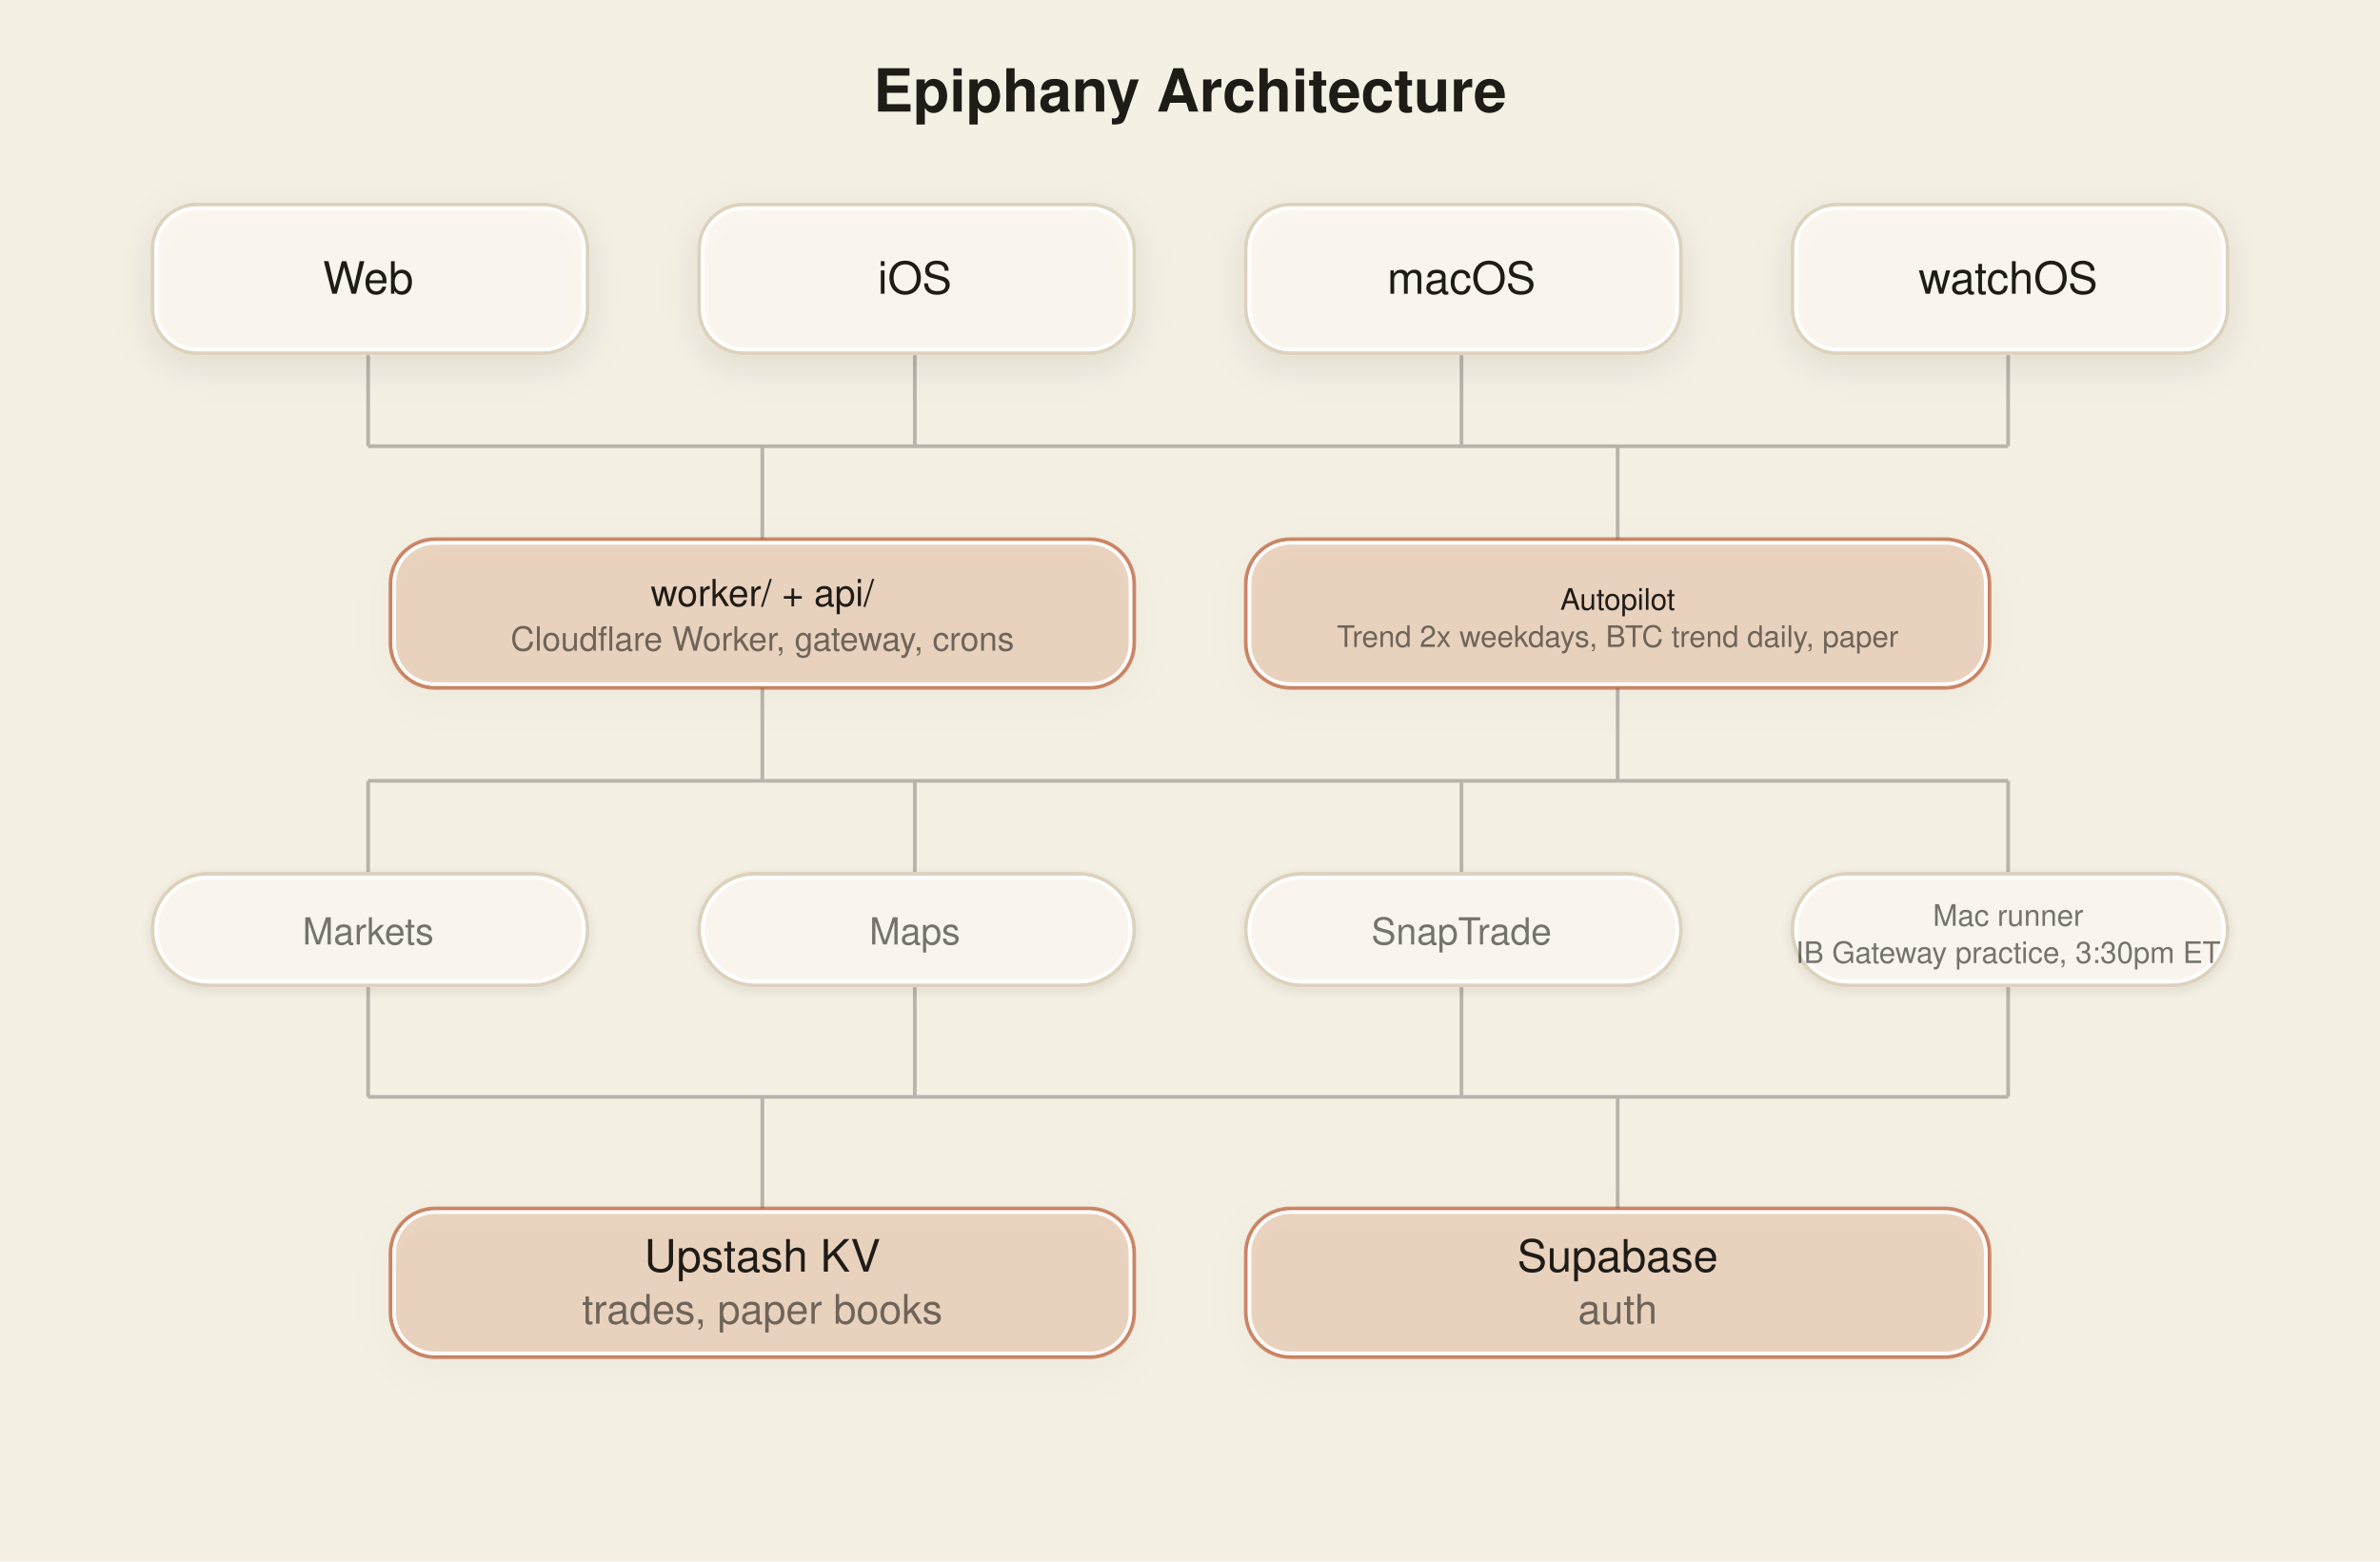
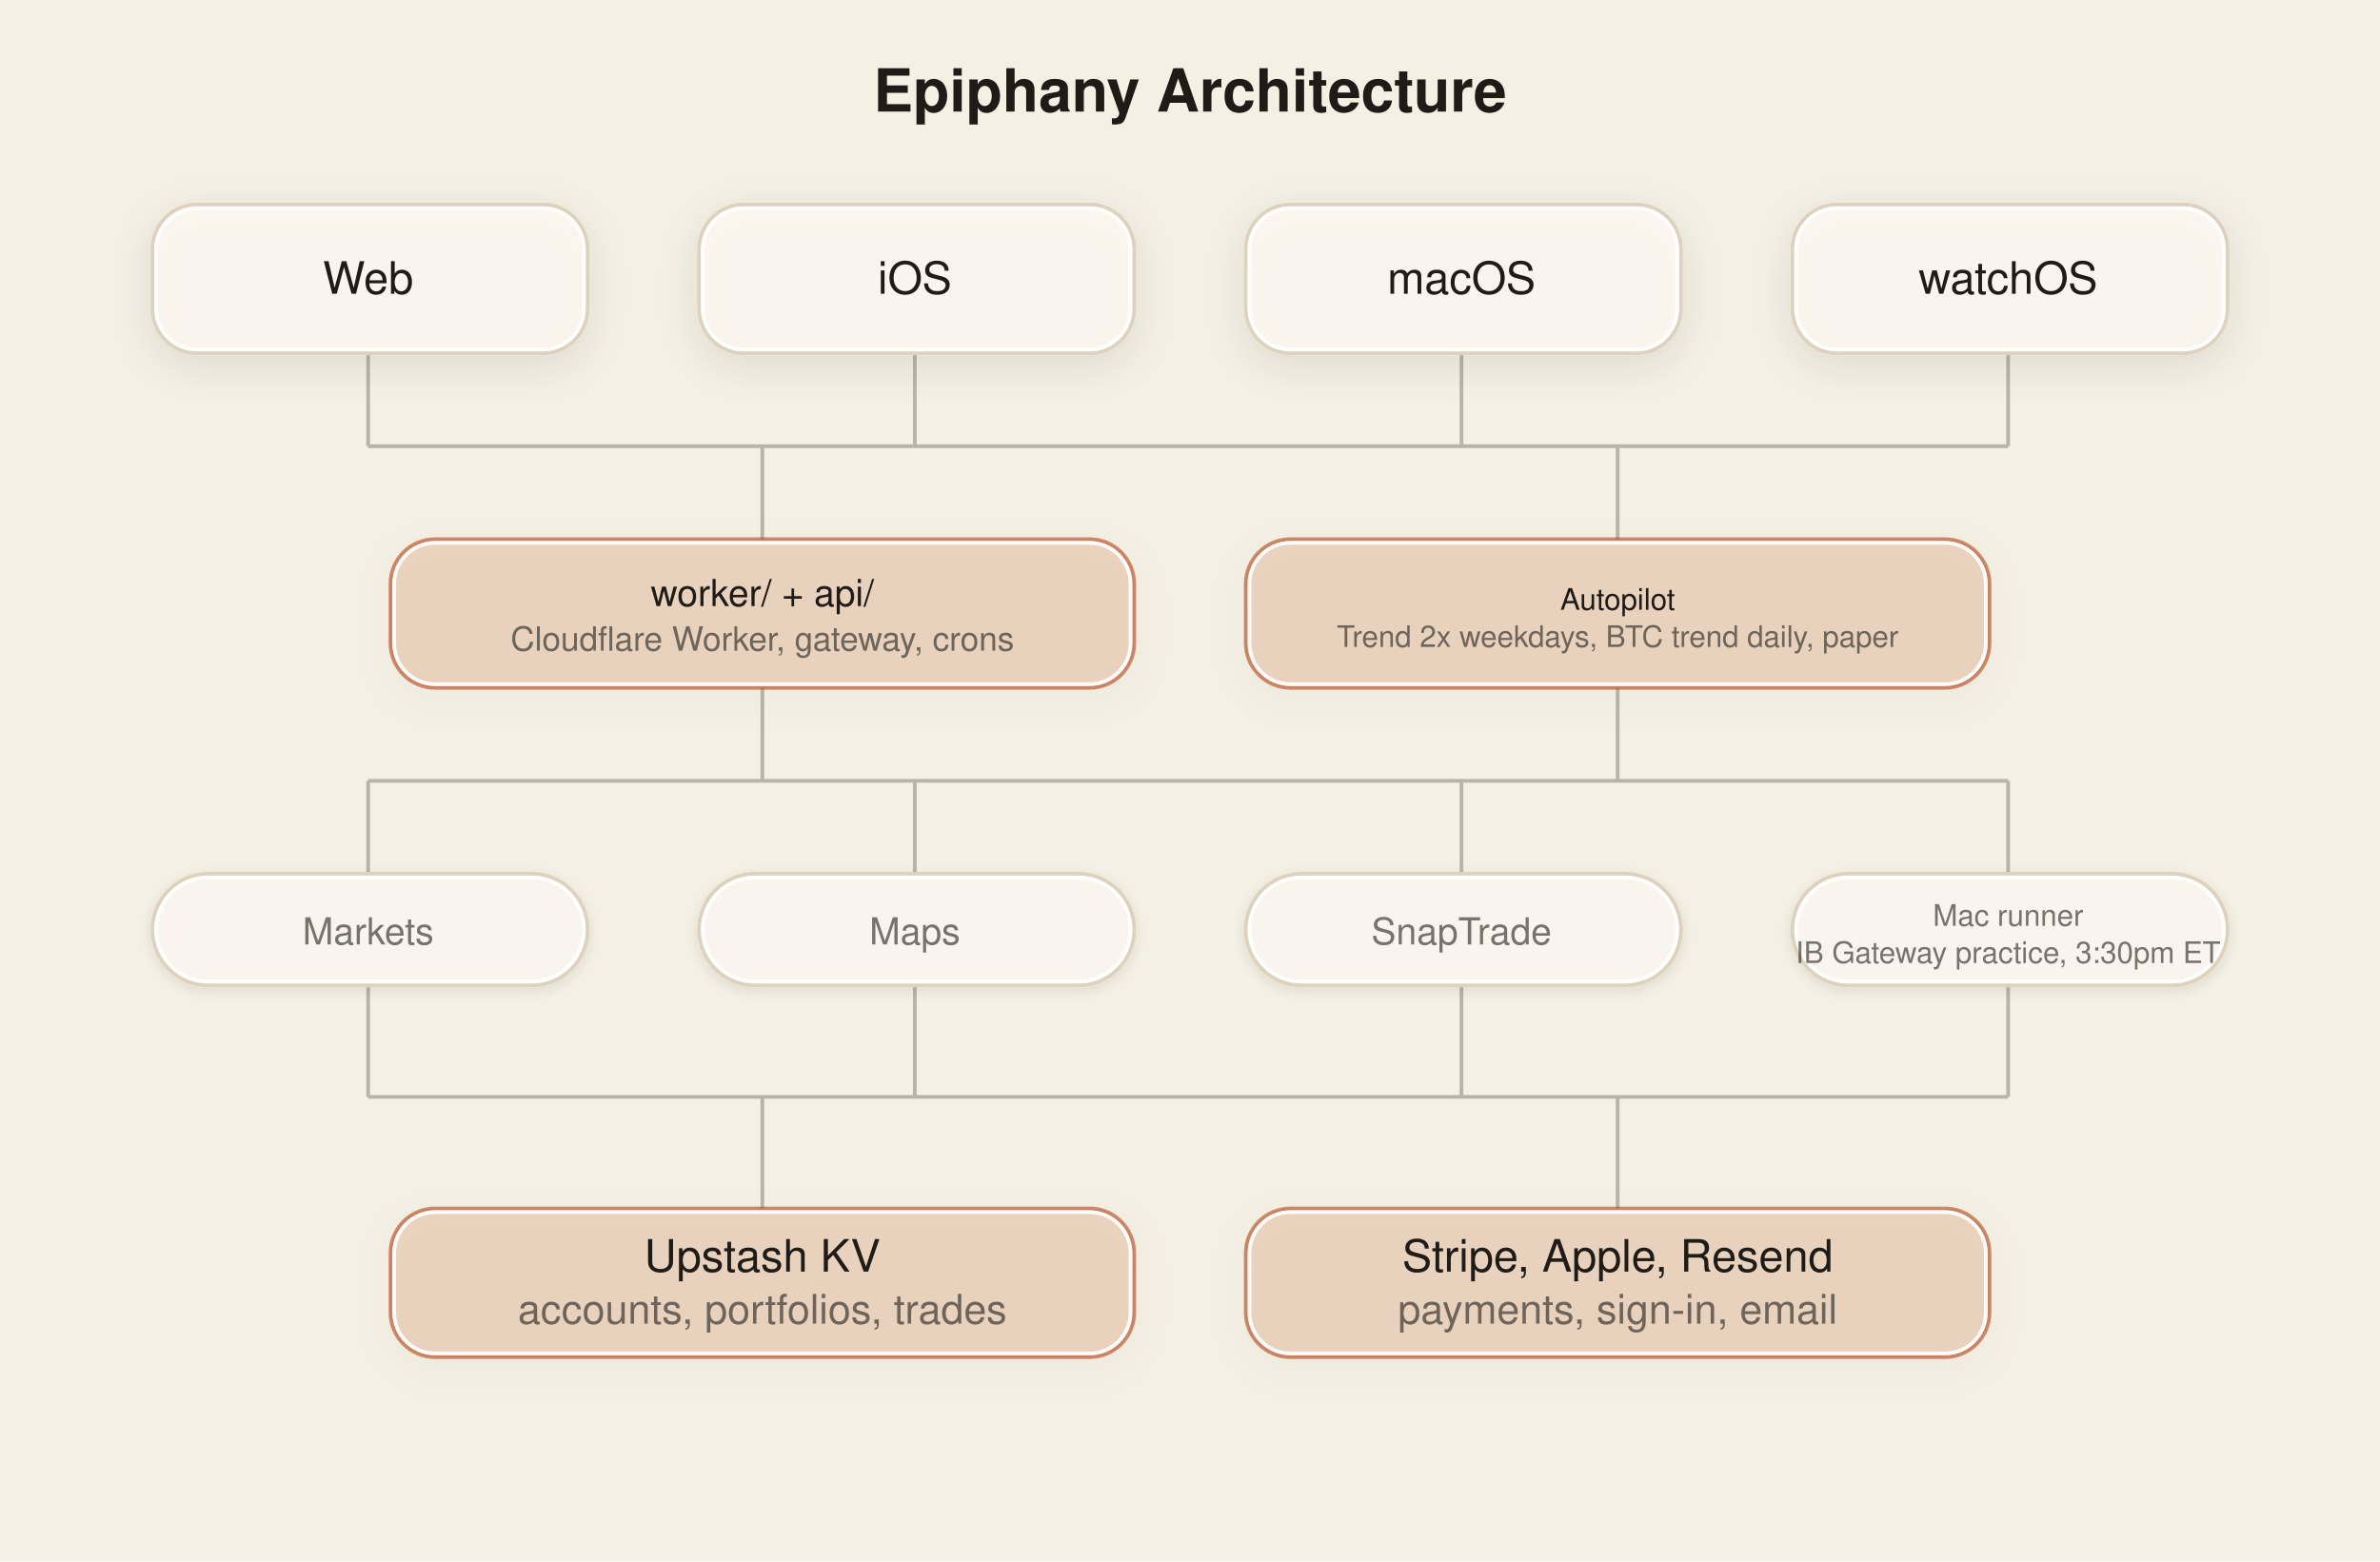
<svg xmlns="http://www.w3.org/2000/svg" width="640" height="420" viewBox="0 0 640 420" font-family="-apple-system,BlinkMacSystemFont,'SF Pro Text','Helvetica Neue',Helvetica,Arial,sans-serif">
  <style>.bg{fill:#f5f0e4}.band{fill:#ebe4d3;fill-opacity:.6}.t{fill:#1f1b16}.t2{fill:rgba(31,27,22,.6)}.glass{fill:rgba(255,252,245,.66);stroke:#dcd2bd}.edge{fill:none;stroke:rgba(255,255,255,.9)}.gate{fill:#f5f0e4;stroke:#1f1b16;stroke-width:1.5}.ln{stroke:rgba(31,27,22,.28);fill:none}.tip{fill:rgba(31,27,22,.28)}.ink{fill:#1f1b16}.tint-clay{fill:#b3461f;fill-opacity:0.15;stroke:#b3461f;stroke-opacity:.6}.ln-clay{stroke:#b3461f;stroke-opacity:.6;fill:none}.f-clay{fill:#b3461f}.t-clay{fill:#b3461f}.dash-clay{stroke:#b3461f;fill:none;stroke-dasharray:4 3}.st-clay{fill:#b3461f;fill-opacity:0.12;stroke:#b3461f;stroke-opacity:.4}.flow-clay{stroke:#b3461f;fill:none;stroke-width:2.2;stroke-linecap:round;stroke-dasharray:.1 15}.gl-clay{flood-color:#b3461f;flood-opacity:.5}.tint-leaf{fill:#4f6b34;fill-opacity:0.15;stroke:#4f6b34;stroke-opacity:.6}.ln-leaf{stroke:#4f6b34;stroke-opacity:.6;fill:none}.f-leaf{fill:#4f6b34}.t-leaf{fill:#4f6b34}.dash-leaf{stroke:#4f6b34;fill:none;stroke-dasharray:4 3}.st-leaf{fill:#4f6b34;fill-opacity:0.12;stroke:#4f6b34;stroke-opacity:.4}.flow-leaf{stroke:#4f6b34;fill:none;stroke-width:2.2;stroke-linecap:round;stroke-dasharray:.1 15}.gl-leaf{flood-color:#4f6b34;flood-opacity:.5}.tint-gold{fill:#ffca30;fill-opacity:0.2;stroke:#8a6412;stroke-opacity:.6}.ln-gold{stroke:#8a6412;stroke-opacity:.6;fill:none}.f-gold{fill:#8a6412}.t-gold{fill:#8a6412}.dash-gold{stroke:#8a6412;fill:none;stroke-dasharray:4 3}.st-gold{fill:#ffca30;fill-opacity:0.24;stroke:#8a6412;stroke-opacity:.4}.flow-gold{stroke:#8a6412;fill:none;stroke-width:2.2;stroke-linecap:round;stroke-dasharray:.1 15}.gl-gold{flood-color:#8a6412;flood-opacity:.5}.tint-ink{fill:#1f1b16;fill-opacity:0.15;stroke:#1f1b16;stroke-opacity:.6}.ln-ink{stroke:#1f1b16;stroke-opacity:.6;fill:none}.f-ink{fill:#1f1b16}.t-ink{fill:#1f1b16}.dash-ink{stroke:#1f1b16;fill:none;stroke-dasharray:4 3}.st-ink{fill:#1f1b16;fill-opacity:0.12;stroke:#1f1b16;stroke-opacity:.4}.flow-ink{stroke:#1f1b16;fill:none;stroke-width:2.2;stroke-linecap:round;stroke-dasharray:.1 15}.gl-ink{flood-color:#1f1b16;flood-opacity:.5}.hollow{fill:none;stroke:#1f1b16;stroke-width:1.2}@media (prefers-color-scheme:dark){.bg{fill:#1c1a17}.band{fill:#26231f;fill-opacity:.6}.t{fill:#f3ede0}.t2{fill:rgba(243,237,224,.6)}.glass{fill:rgba(70,63,54,.5);stroke:#3a352e}.edge{fill:none;stroke:rgba(255,255,255,.16)}.gate{fill:#1c1a17;stroke:#f3ede0;stroke-width:1.5}.ln{stroke:rgba(243,237,224,.3);fill:none}.tip{fill:rgba(243,237,224,.3)}.ink{fill:#f3ede0}.tint-clay{fill:#e07856;fill-opacity:0.15;stroke:#e07856;stroke-opacity:.6}.ln-clay{stroke:#e07856;stroke-opacity:.6;fill:none}.f-clay{fill:#e07856}.t-clay{fill:#e07856}.dash-clay{stroke:#e07856;fill:none;stroke-dasharray:4 3}.st-clay{fill:#e07856;fill-opacity:0.12;stroke:#e07856;stroke-opacity:.4}.flow-clay{stroke:#e07856;fill:none;stroke-width:2.2;stroke-linecap:round;stroke-dasharray:.1 15}.gl-clay{flood-color:#e07856;flood-opacity:.5}.tint-leaf{fill:#8fb06a;fill-opacity:0.15;stroke:#8fb06a;stroke-opacity:.6}.ln-leaf{stroke:#8fb06a;stroke-opacity:.6;fill:none}.f-leaf{fill:#8fb06a}.t-leaf{fill:#8fb06a}.dash-leaf{stroke:#8fb06a;fill:none;stroke-dasharray:4 3}.st-leaf{fill:#8fb06a;fill-opacity:0.12;stroke:#8fb06a;stroke-opacity:.4}.flow-leaf{stroke:#8fb06a;fill:none;stroke-width:2.2;stroke-linecap:round;stroke-dasharray:.1 15}.gl-leaf{flood-color:#8fb06a;flood-opacity:.5}.tint-gold{fill:#ffca30;fill-opacity:0.2;stroke:#ffca30;stroke-opacity:.6}.ln-gold{stroke:#ffca30;stroke-opacity:.6;fill:none}.f-gold{fill:#ffca30}.t-gold{fill:#ffca30}.dash-gold{stroke:#ffca30;fill:none;stroke-dasharray:4 3}.st-gold{fill:#ffca30;fill-opacity:0.24;stroke:#ffca30;stroke-opacity:.4}.flow-gold{stroke:#ffca30;fill:none;stroke-width:2.2;stroke-linecap:round;stroke-dasharray:.1 15}.gl-gold{flood-color:#ffca30;flood-opacity:.5}.tint-ink{fill:#f3ede0;fill-opacity:0.15;stroke:#f3ede0;stroke-opacity:.6}.ln-ink{stroke:#f3ede0;stroke-opacity:.6;fill:none}.f-ink{fill:#f3ede0}.t-ink{fill:#f3ede0}.dash-ink{stroke:#f3ede0;fill:none;stroke-dasharray:4 3}.st-ink{fill:#f3ede0;fill-opacity:0.12;stroke:#f3ede0;stroke-opacity:.4}.flow-ink{stroke:#f3ede0;fill:none;stroke-width:2.2;stroke-linecap:round;stroke-dasharray:.1 15}.gl-ink{flood-color:#f3ede0;flood-opacity:.5}.hollow{fill:none;stroke:#f3ede0;stroke-width:1.2}}[class^=flow-]{animation:flow 1.4s linear infinite}@keyframes flow{to{stroke-dashoffset:-15.1}}.march{animation:march .9s linear infinite}@keyframes march{to{stroke-dashoffset:-14}}@media (prefers-reduced-motion:reduce){[class^=flow-],.march{animation:none}}</style>
  <defs>
    <filter id="sh" x="-20%" y="-30%" width="140%" height="190%">
      <feDropShadow dx="0" dy="3" stdDeviation="5" flood-color="rgb(60,40,20)" flood-opacity=".13" />
    </filter>
    <filter id="sh1" x="-10%" y="-20%" width="120%" height="170%">
      <feDropShadow dx="0" dy="1" stdDeviation="1.5" flood-color="rgb(60,40,20)" flood-opacity=".12" />
    </filter>
    <filter id="gl-clay" x="-30%" y="-70%" width="160%" height="240%">
      <feDropShadow dx="0" dy="0" stdDeviation="4" class="gl-clay" />
    </filter>
    <filter id="gl-leaf" x="-30%" y="-70%" width="160%" height="240%">
      <feDropShadow dx="0" dy="0" stdDeviation="4" class="gl-leaf" />
    </filter>
    <filter id="gl-gold" x="-30%" y="-70%" width="160%" height="240%">
      <feDropShadow dx="0" dy="0" stdDeviation="4" class="gl-gold" />
    </filter>
    <filter id="gl-ink" x="-30%" y="-70%" width="160%" height="240%">
      <feDropShadow dx="0" dy="0" stdDeviation="4" class="gl-ink" />
    </filter>
  </defs>
  <rect class="bg" width="640" height="420" />
  <text class="t" x="320" y="30" font-size="16" font-weight="600" text-anchor="middle">Epiphany Architecture</text>
  <path class="ln" stroke-linejoin="round" d="M99 95v25M246 95v25M393 95v25M540 95v25M99 120H540M205 120v25M435 120v25M205 120H435M205 185v25M435 185v25M205 210H435M99 210v25M246 210v25M393 210v25M540 210v25M99 210H540M99 265v30M246 265v30M393 265v30M540 265v30M99 295H540M205 295v30M435 295v30M205 295H435" />
  <rect class="glass" x="41" y="55" width="117" height="40" rx="12" filter="url(#sh)" />
  <rect class="edge" x="42" y="56" width="115" height="38" rx="11" />
  <text class="t" x="99" y="79" font-size="12" text-anchor="middle">Web</text>
  <rect class="glass" x="188" y="55" width="117" height="40" rx="12" filter="url(#sh)" />
  <rect class="edge" x="189" y="56" width="115" height="38" rx="11" />
  <text class="t" x="246" y="79" font-size="12" text-anchor="middle">iOS</text>
  <rect class="glass" x="335" y="55" width="117" height="40" rx="12" filter="url(#sh)" />
  <rect class="edge" x="336" y="56" width="115" height="38" rx="11" />
  <text class="t" x="393" y="79" font-size="12" text-anchor="middle">macOS</text>
  <rect class="glass" x="482" y="55" width="117" height="40" rx="12" filter="url(#sh)" />
  <rect class="edge" x="483" y="56" width="115" height="38" rx="11" />
  <text class="t" x="540" y="79" font-size="12" text-anchor="middle">watchOS</text>
  <rect class="tint-clay" x="105" y="145" width="200" height="40" rx="12" filter="url(#sh)" />
  <rect class="edge" x="106" y="146" width="198" height="38" rx="11" />
  <text class="t" x="205" y="163" font-size="10" font-weight="500" text-anchor="middle">worker/ + api/</text>
  <text class="t2" x="205" y="175" font-size="9" text-anchor="middle">Cloudflare Worker, gateway, crons</text>
  <rect class="tint-clay" x="335" y="145" width="200" height="40" rx="12" filter="url(#sh)" />
  <rect class="edge" x="336" y="146" width="198" height="38" rx="11" />
  <text class="t" x="435" y="164" font-size="8" font-weight="500" text-anchor="middle">Autopilot</text>
  <text class="t2" x="435" y="174" font-size="8" text-anchor="middle">Trend 2x weekdays, BTC trend daily, paper</text>
  <rect class="glass" x="41" y="235" width="117" height="30" rx="15" filter="url(#sh1)" />
  <rect class="edge" x="42" y="236" width="115" height="28" rx="14" />
  <text class="t2" x="99" y="254" font-size="10" text-anchor="middle">Markets</text>
  <rect class="glass" x="188" y="235" width="117" height="30" rx="15" filter="url(#sh1)" />
  <rect class="edge" x="189" y="236" width="115" height="28" rx="14" />
  <text class="t2" x="246" y="254" font-size="10" text-anchor="middle">Maps</text>
  <rect class="glass" x="335" y="235" width="117" height="30" rx="15" filter="url(#sh1)" />
  <rect class="edge" x="336" y="236" width="115" height="28" rx="14" />
  <text class="t2" x="393" y="254" font-size="10" text-anchor="middle">SnapTrade</text>
  <rect class="glass" x="482" y="235" width="117" height="30" rx="15" filter="url(#sh1)" />
  <rect class="edge" x="483" y="236" width="115" height="28" rx="14" />
  <text class="t2" x="540" y="249" font-size="8" text-anchor="middle">Mac runner</text>
  <text class="t2" x="540" y="259" font-size="8" text-anchor="middle">IB Gateway practice, 3:30pm ET</text>
  <rect class="tint-clay" x="105" y="325" width="200" height="40" rx="12" filter="url(#sh)" />
  <rect class="edge" x="106" y="326" width="198" height="38" rx="11" />
  <text class="t" x="205" y="342" font-size="12" font-weight="500" text-anchor="middle">Upstash KV</text>
-   <text class="t2" x="205" y="356" font-size="11" text-anchor="middle">trades, paper books</text>
+   <text class="t2" x="205" y="356" font-size="11" text-anchor="middle">accounts, portfolios, trades</text>
  <rect class="tint-clay" x="335" y="325" width="200" height="40" rx="12" filter="url(#sh)" />
  <rect class="edge" x="336" y="326" width="198" height="38" rx="11" />
-   <text class="t" x="435" y="342" font-size="12" font-weight="500" text-anchor="middle">Supabase</text>
-   <text class="t2" x="435" y="356" font-size="11" text-anchor="middle">auth</text>
+   <text class="t" x="435" y="342" font-size="12" font-weight="500" text-anchor="middle">Stripe, Apple, Resend</text>
+   <text class="t2" x="435" y="356" font-size="11" text-anchor="middle">payments, sign-in, email</text>
</svg>
